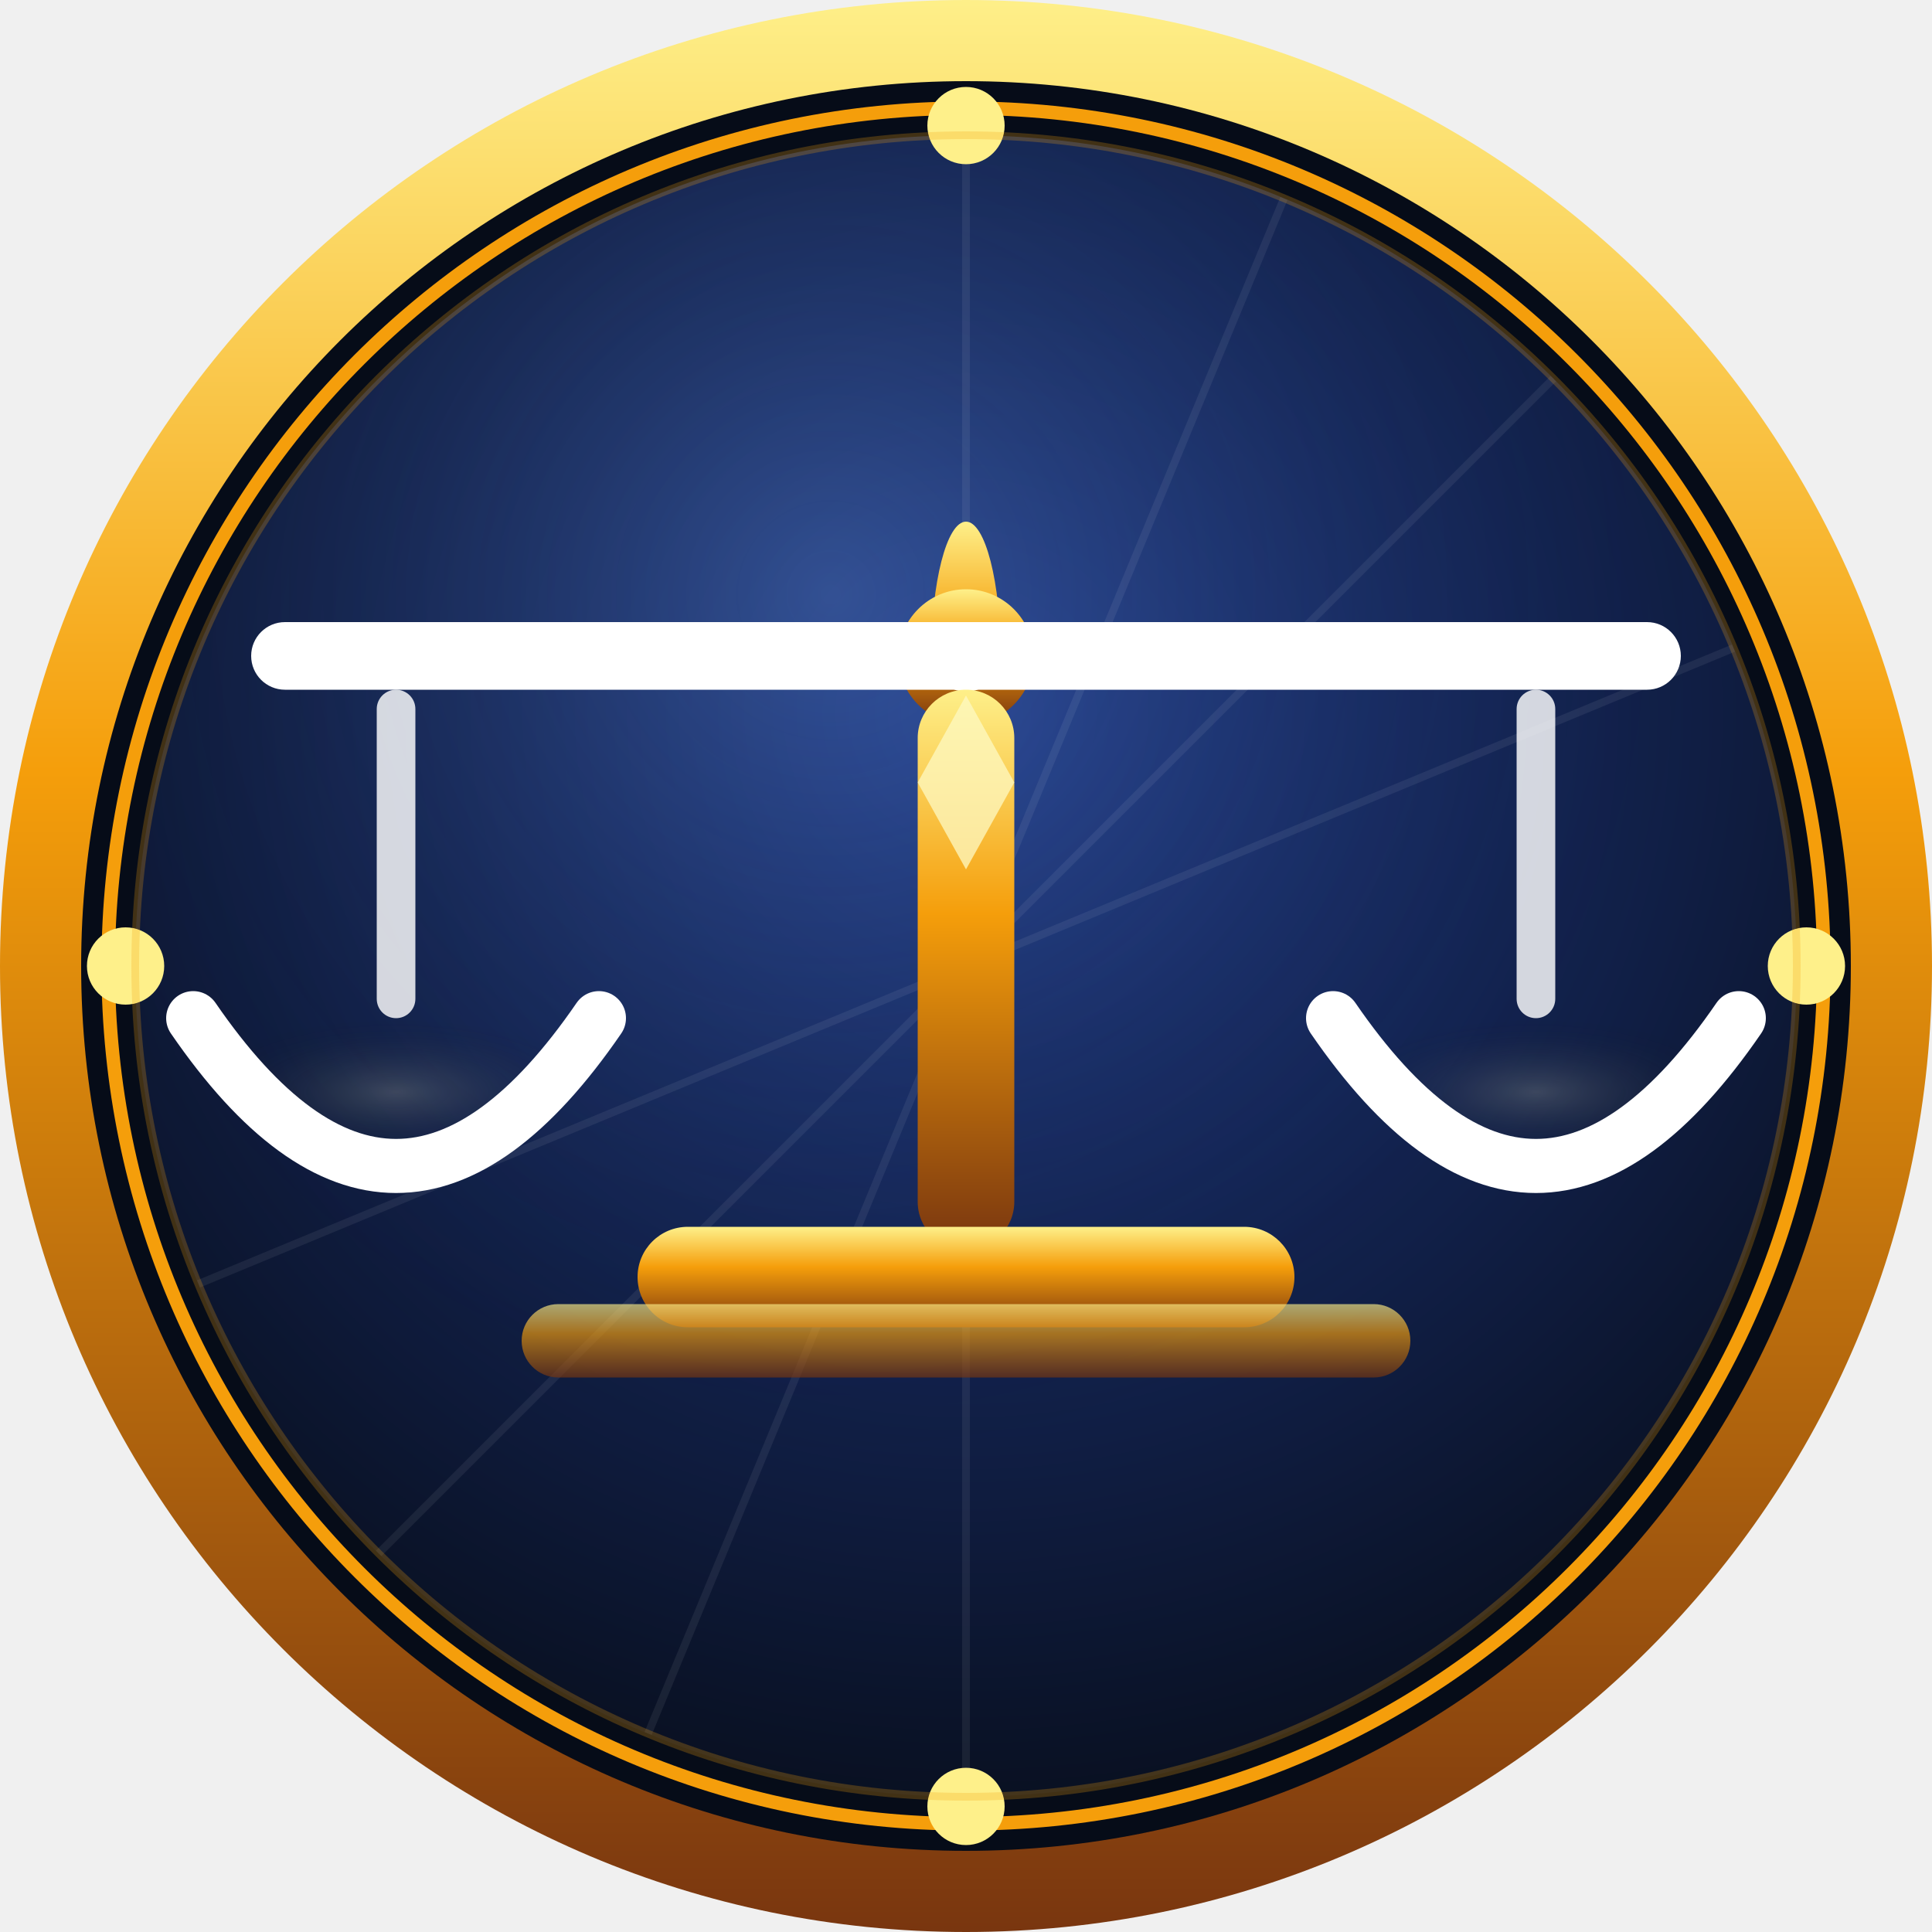
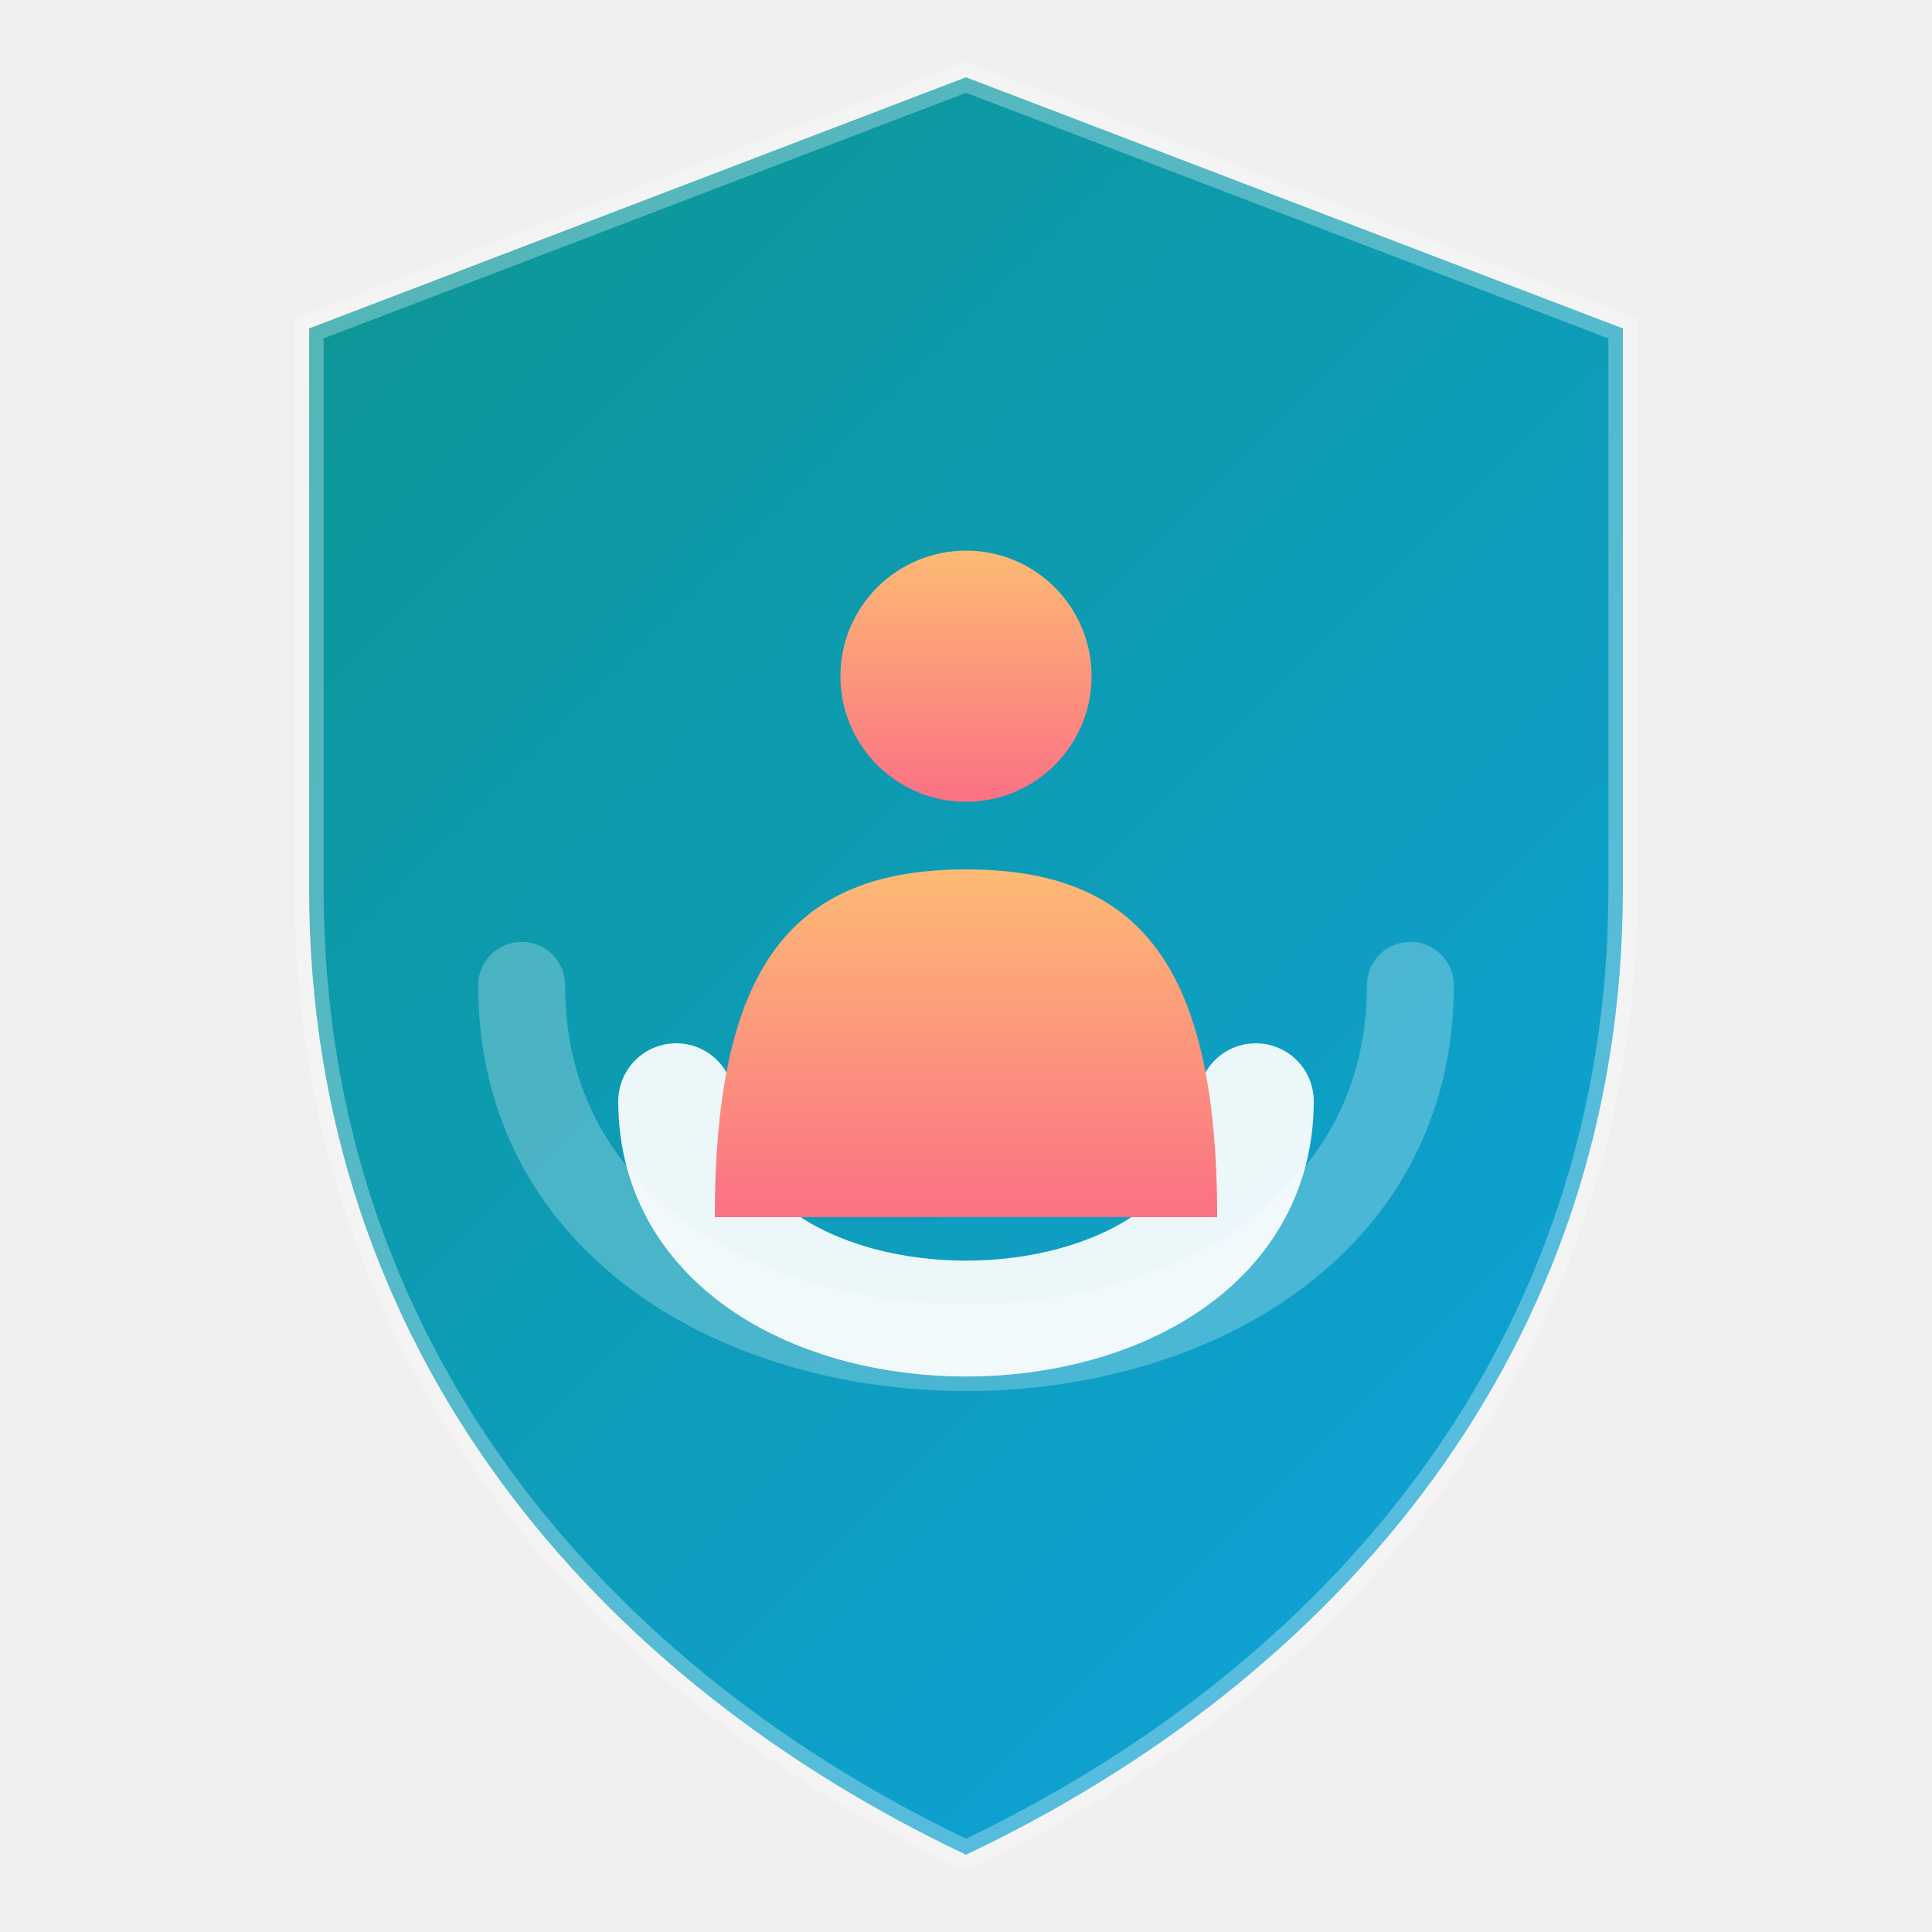
<svg xmlns="http://www.w3.org/2000/svg" viewBox="0 0 100 100" fill="none">
  <defs>
-     <radialGradient id="bg" cx="50%" cy="35%" r="68%">
-       <stop offset="0%" stop-color="#1E3A8A" />
-       <stop offset="100%" stop-color="#080E1C" />
-     </radialGradient>
-     <linearGradient id="gold" x1="0" y1="0" x2="0" y2="1">
-       <stop offset="0%" stop-color="#FEF08A" />
-       <stop offset="40%" stop-color="#F59E0B" />
-       <stop offset="100%" stop-color="#78350F" />
+     <linearGradient id="shieldFill" x1="0" y1="0" x2="100" y2="100" gradientUnits="userSpaceOnUse">
+       <stop offset="0%" stop-color="#0D9488" />
+       <stop offset="100%" stop-color="#0EA5E9" />
    </linearGradient>
-     <linearGradient id="goldH" x1="0" y1="0" x2="1" y2="0">
-       <stop offset="0%" stop-color="#FEF08A" />
-       <stop offset="50%" stop-color="#F59E0B" />
-       <stop offset="100%" stop-color="#FEF08A" />
+     <linearGradient id="childFill" x1="0" y1="0" x2="0" y2="1">
+       <stop offset="0%" stop-color="#FDBA74" />
+       <stop offset="100%" stop-color="#FB7185" />
    </linearGradient>
-     <radialGradient id="shimmer" cx="42%" cy="28%" r="52%">
-       <stop offset="0%" stop-color="#93C5FD" stop-opacity="0.2" />
-       <stop offset="100%" stop-color="transparent" />
-     </radialGradient>
-     <radialGradient id="panfill" cx="50%" cy="50%" r="50%">
-       <stop offset="0%" stop-color="#FEF9C3" stop-opacity="0.18" />
-       <stop offset="100%" stop-color="transparent" />
-     </radialGradient>
-     <clipPath id="cc">
-       <circle cx="50" cy="50" r="43" />
-     </clipPath>
  </defs>
-   <circle cx="50" cy="50" r="50" fill="url(#gold)" />
-   <circle cx="50" cy="50" r="45.8" fill="#060C18" />
-   <circle cx="50" cy="50" r="44.4" stroke="#F59E0B" stroke-width="0.7" fill="none" />
-   <circle cx="50" cy="50" r="43" fill="url(#bg)" />
-   <circle cx="50" cy="50" r="43" fill="url(#shimmer)" />
-   <g clip-path="url(#cc)" stroke="white" stroke-width="0.4" opacity="0.07">
-     <line x1="50" y1="7" x2="50" y2="93" />
-     <line x1="50" y1="7" x2="50" y2="93" transform="rotate(22.5 50 50)" />
-     <line x1="50" y1="7" x2="50" y2="93" transform="rotate(45 50 50)" />
-     <line x1="50" y1="7" x2="50" y2="93" transform="rotate(67.5 50 50)" />
-   </g>
-   <circle cx="50" cy="6.5" r="2" fill="#FEF08A" />
-   <circle cx="93.5" cy="50" r="2" fill="#FEF08A" />
-   <circle cx="50" cy="93.5" r="2" fill="#FEF08A" />
-   <circle cx="6.5" cy="50" r="2" fill="#FEF08A" />
-   <ellipse cx="50" cy="34" rx="1.8" ry="7" fill="url(#gold)" />
-   <ellipse cx="50" cy="34" rx="7" ry="1.8" fill="url(#goldH)" />
-   <circle cx="50" cy="34" r="3.5" fill="url(#gold)" />
-   <circle cx="50" cy="34" r="1.8" fill="#FEFCE8" />
-   <rect x="13" y="32.2" width="74" height="3.5" rx="1.75" fill="white" />
-   <rect x="19.5" y="35.7" width="2" height="17" rx="1" fill="white" opacity="0.82" />
-   <rect x="78.5" y="35.7" width="2" height="17" rx="1" fill="white" opacity="0.82" />
-   <path d="M10 52.7 Q20.5 68 31 52.7 Z" fill="url(#panfill)" />
-   <path d="M10 52.7 Q20.5 68 31 52.7" stroke="white" stroke-width="2.8" stroke-linecap="round" />
-   <path d="M69 52.7 Q79.5 68 90 52.7 Z" fill="url(#panfill)" />
-   <path d="M69 52.7 Q79.5 68 90 52.7" stroke="white" stroke-width="2.8" stroke-linecap="round" />
-   <rect x="47.5" y="35.7" width="5" height="29" rx="2.5" fill="url(#gold)" />
-   <polygon points="50,36 52.5,40.5 50,45 47.5,40.5" fill="#FEF9C3" opacity="0.75" />
-   <rect x="33" y="63.5" width="34" height="5.2" rx="2.6" fill="url(#gold)" />
-   <rect x="27" y="67.5" width="46" height="3.8" rx="1.9" fill="url(#gold)" opacity="0.65" />
-   <circle cx="50" cy="50" r="43" stroke="#F59E0B" stroke-width="0.4" fill="none" opacity="0.25" />
+   <path d="M50 4 L84 17 V46 C84 70 69 87 50 96 C31 87 16 70 16 46 V17 Z" fill="url(#shieldFill)" />
+   <path d="M50 4 L84 17 V46 C84 70 69 87 50 96 C31 87 16 70 16 46 V17 Z" fill="none" stroke="#FFFFFF" stroke-opacity="0.3" stroke-width="1.5" />
+   <path d="M27 51 C27 76 73 76 73 51" fill="none" stroke="#FFFFFF" stroke-opacity="0.25" stroke-width="4.5" stroke-linecap="round" />
+   <path d="M35 57 C35 72 65 72 65 57" fill="none" stroke="#FFFFFF" stroke-opacity="0.92" stroke-width="6" stroke-linecap="round" />
+   <circle cx="50" cy="35" r="6.5" fill="url(#childFill)" />
+   <path d="M37 63 C37 50 41 45 50 45 C59 45 63 50 63 63 Z" fill="url(#childFill)" />
</svg>
